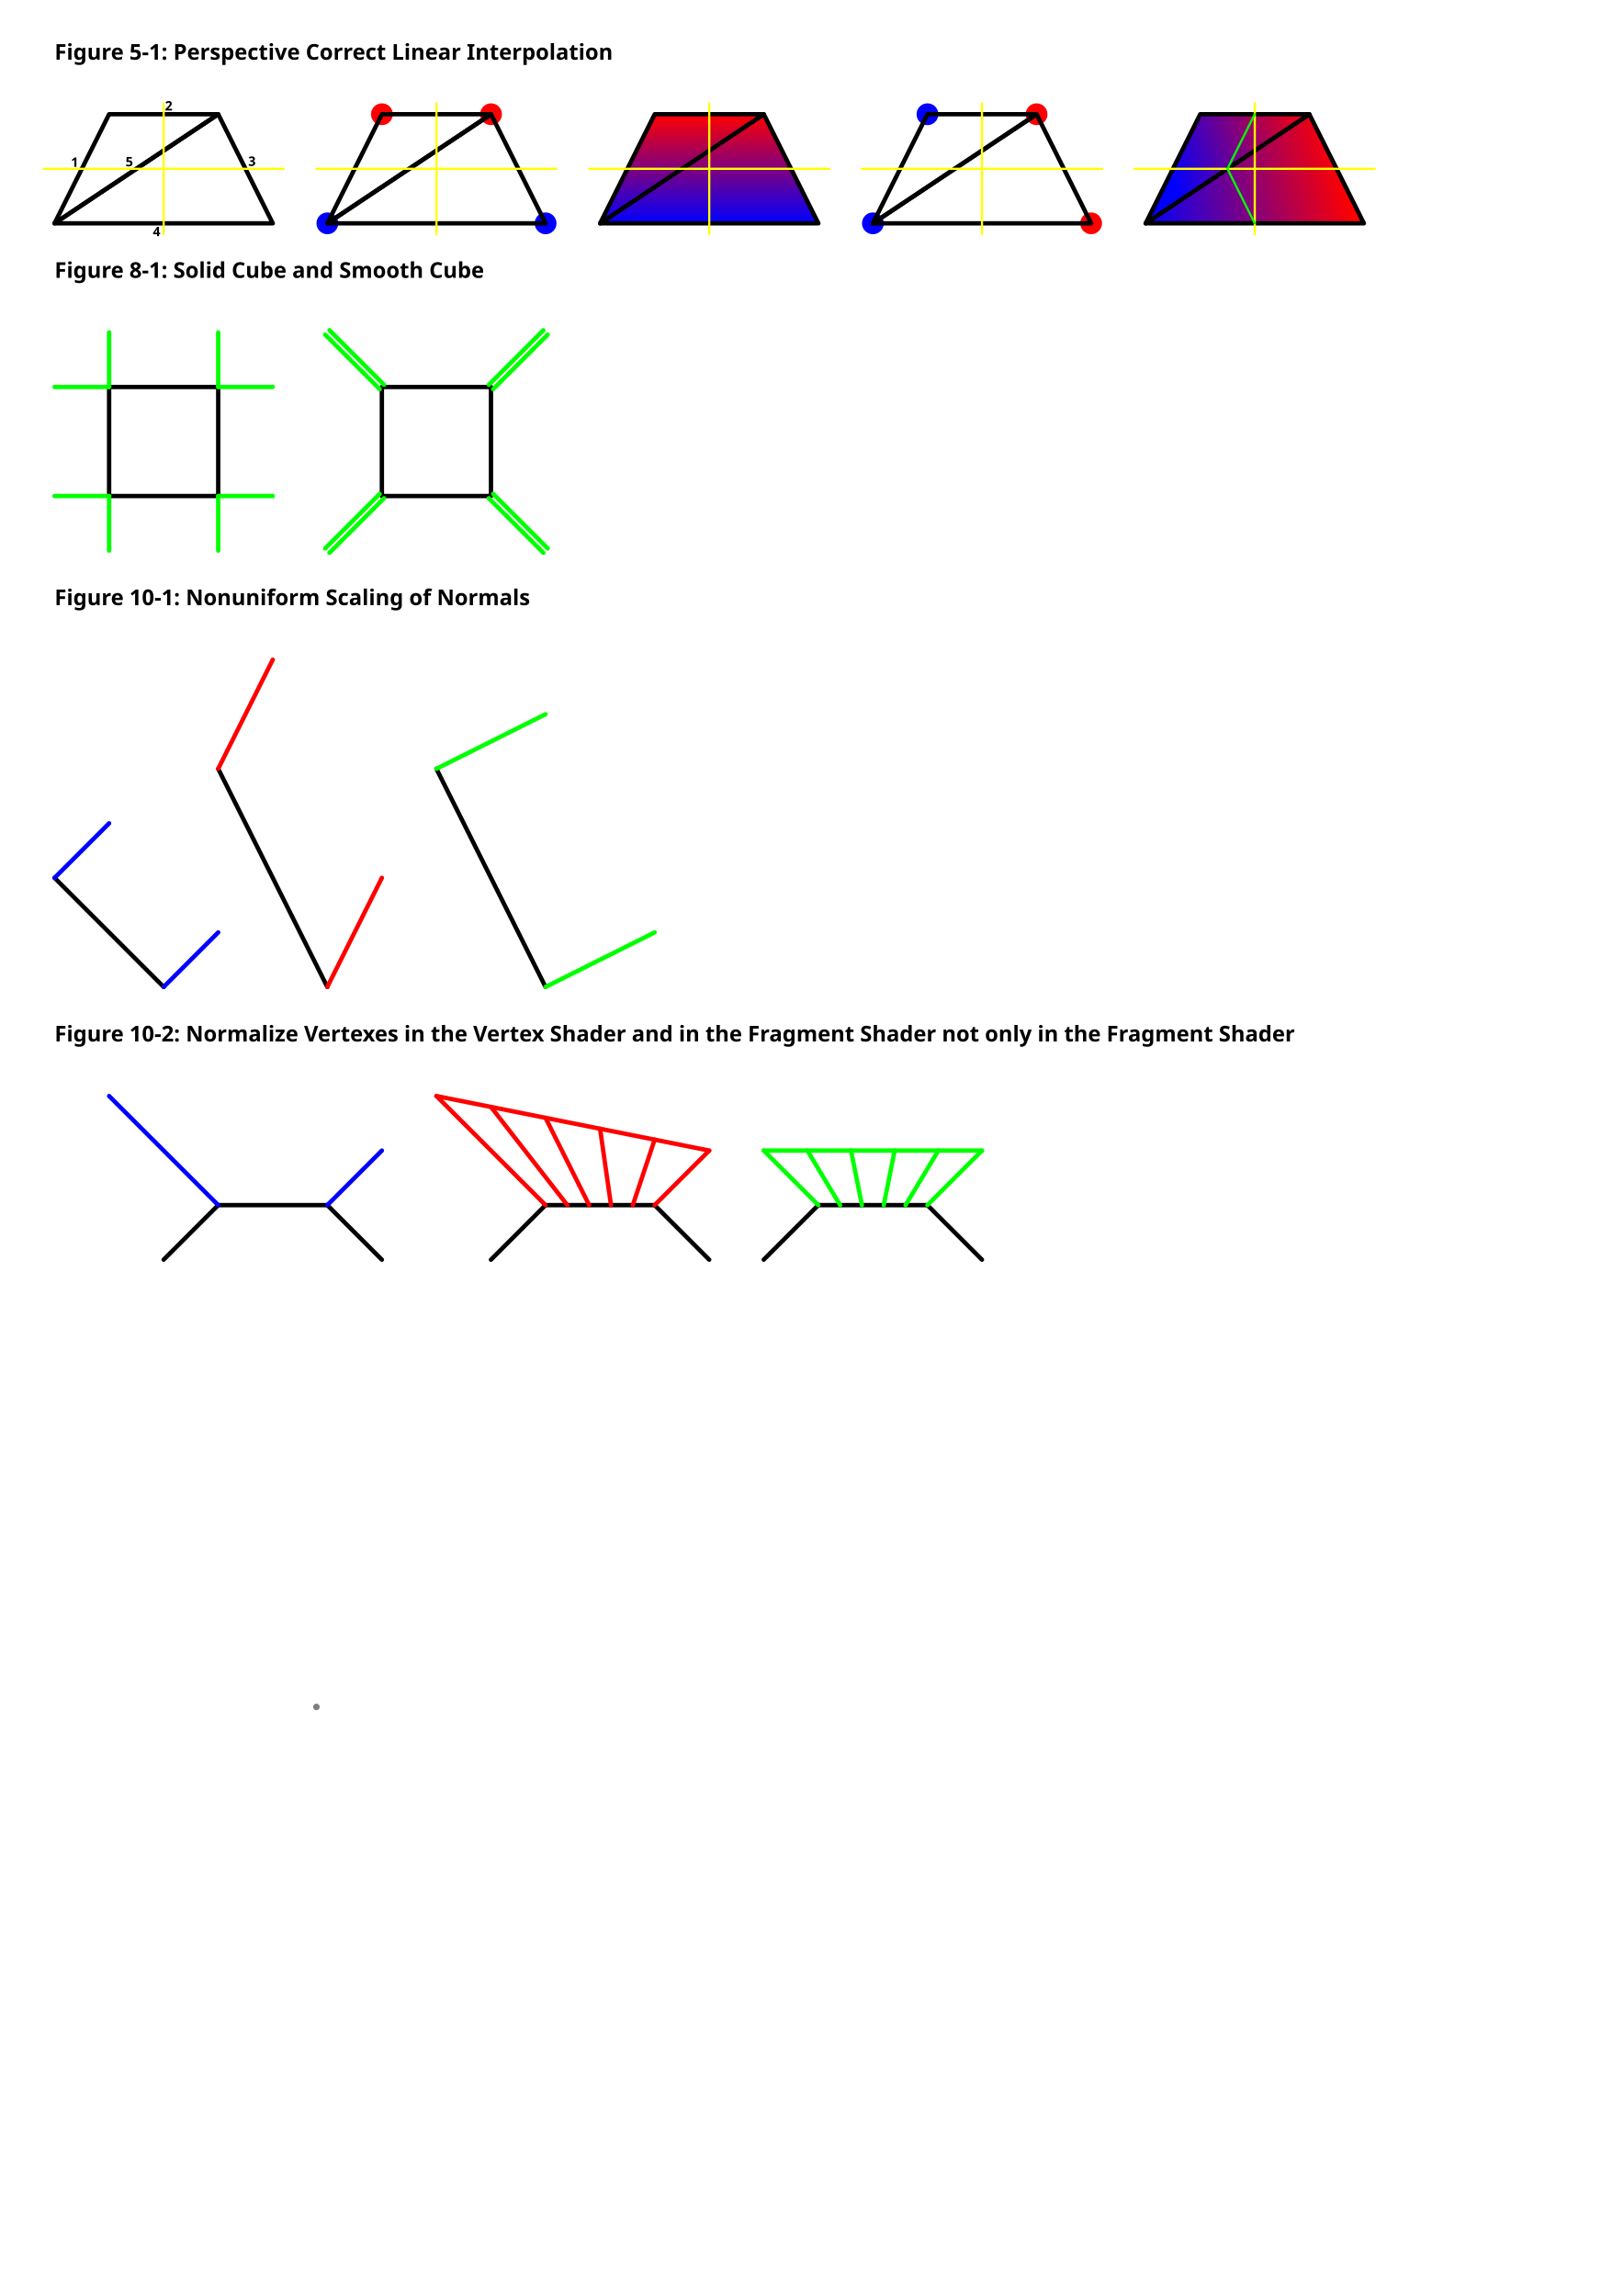
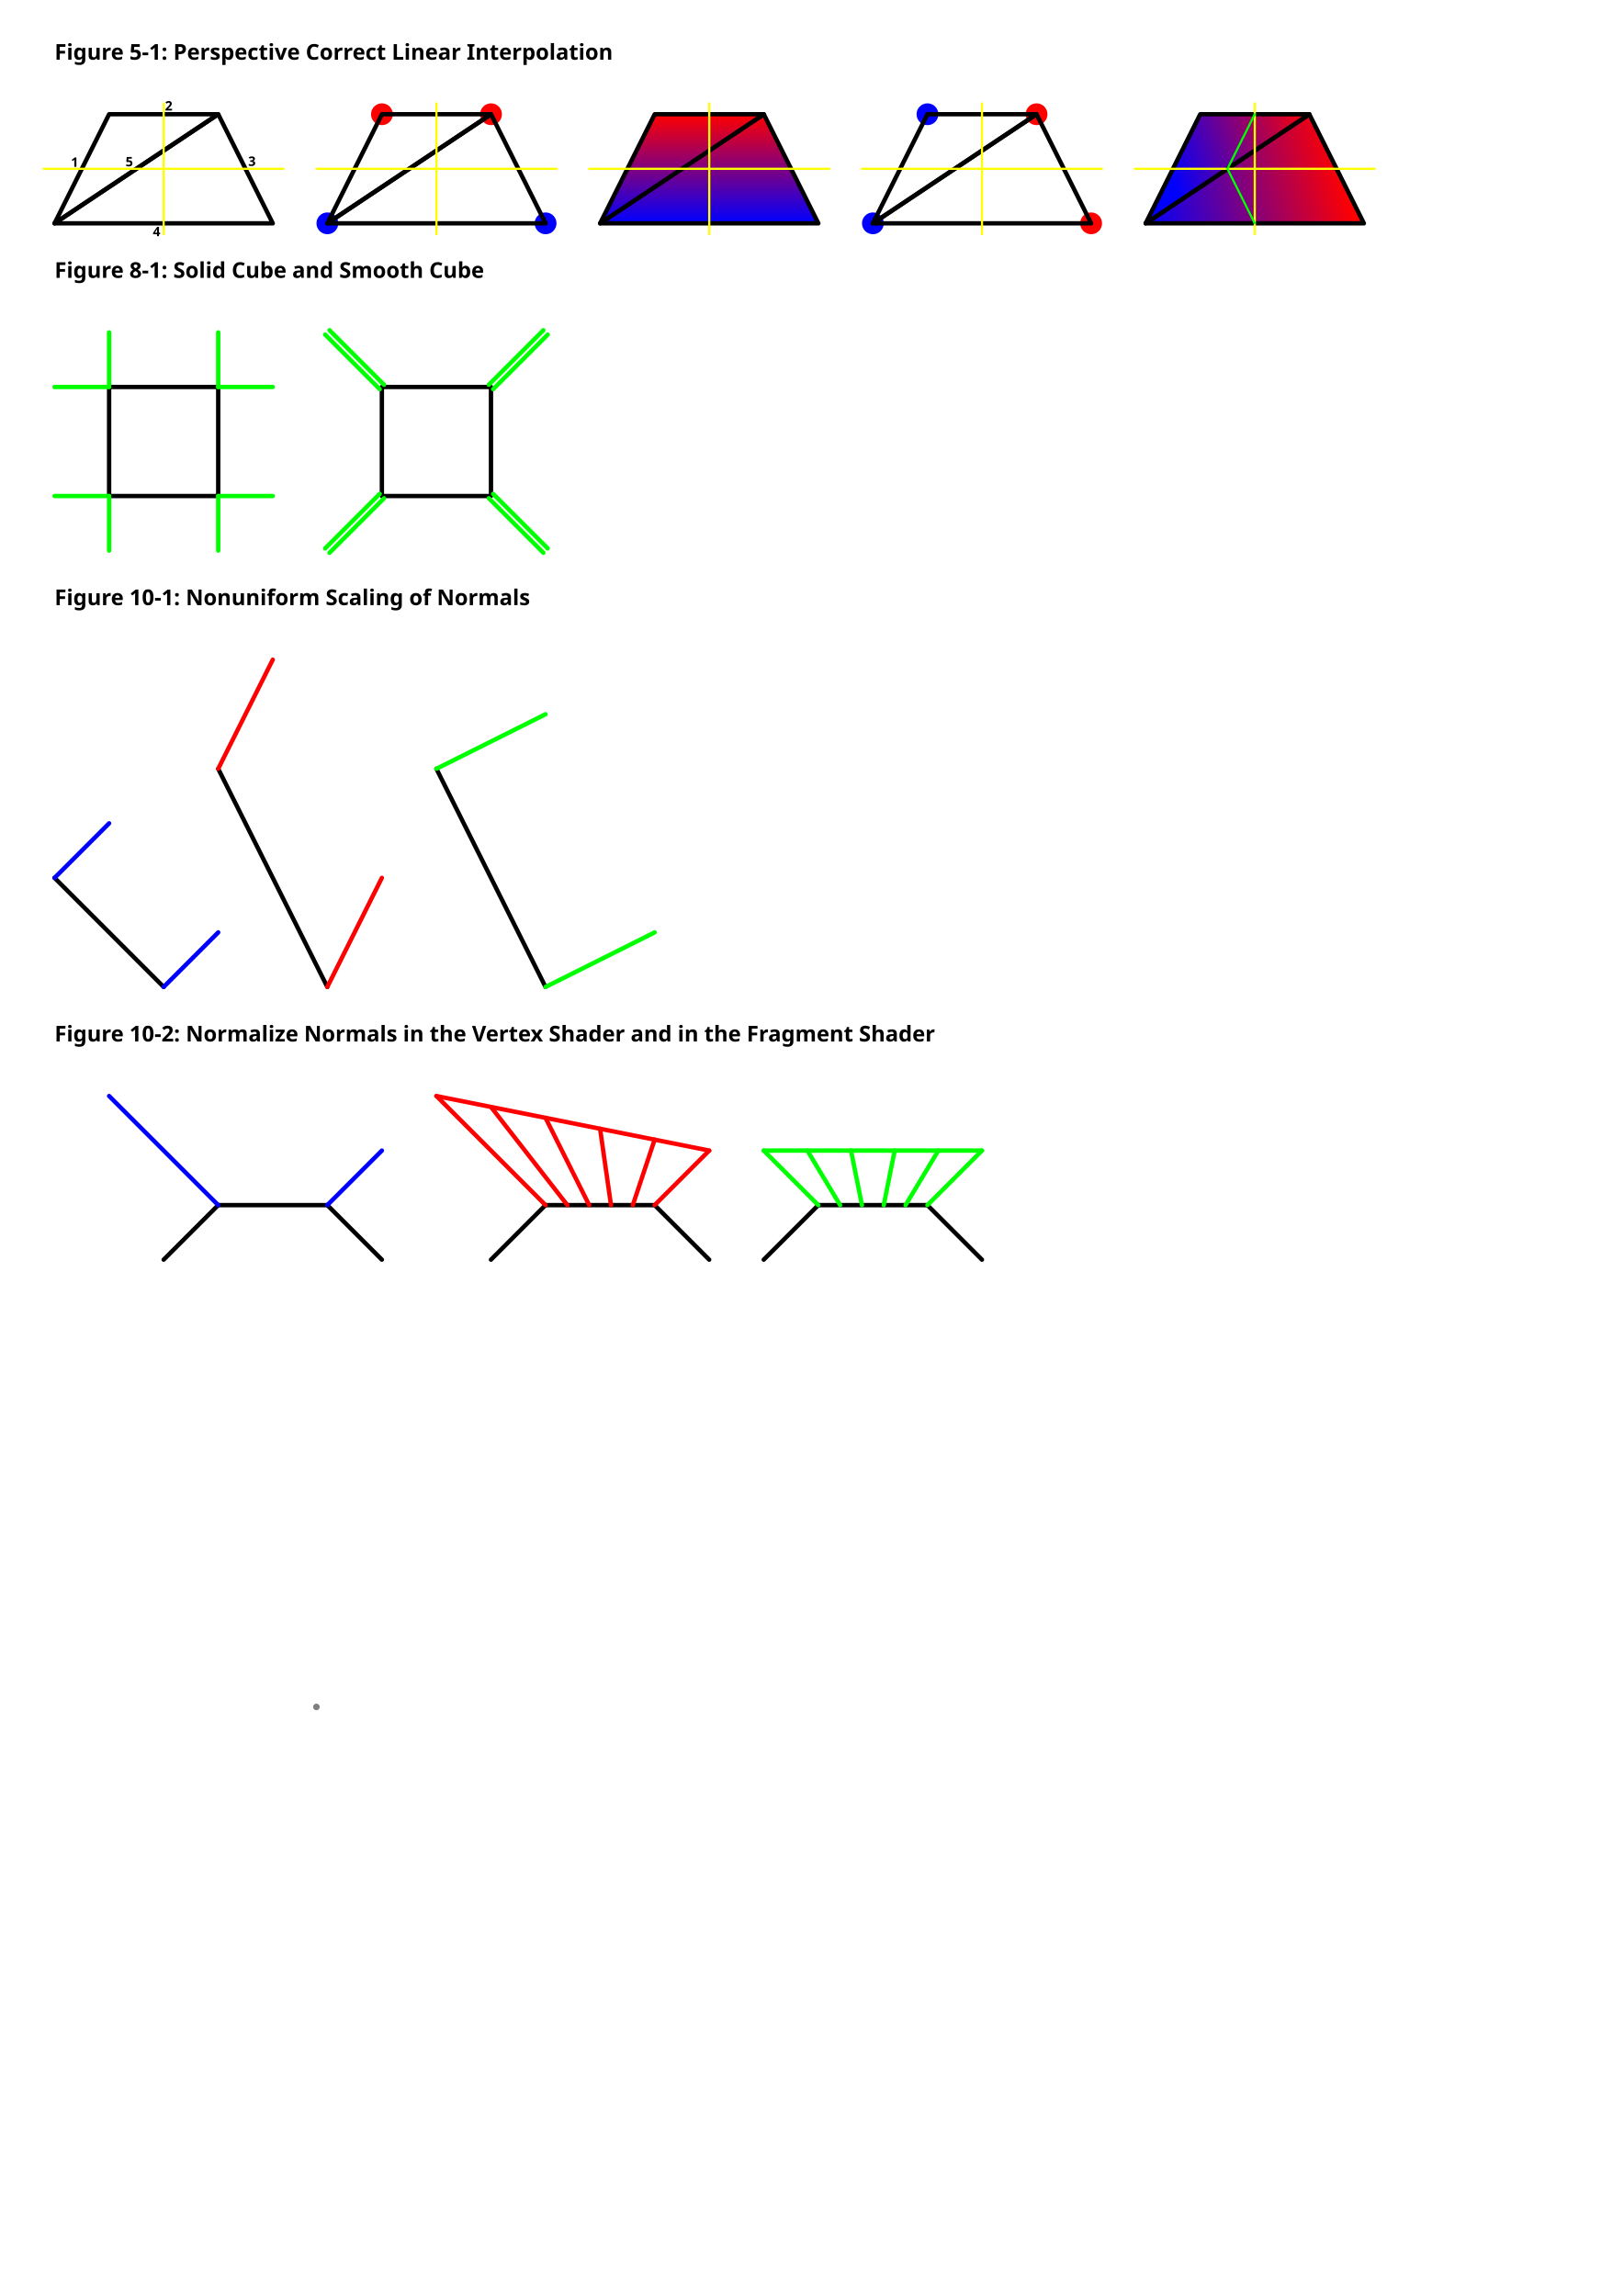
<svg xmlns="http://www.w3.org/2000/svg" xmlns:xlink="http://www.w3.org/1999/xlink" width="744.094" height="1052.362" id="svg2">
  <defs id="defs4">
    <linearGradient id="linearGradient3240">
      <stop style="stop-color:#ff0000;stop-opacity:1;" offset="0" id="stop3242" />
      <stop style="stop-color:#0000ff;stop-opacity:1;" offset="1" id="stop3244" />
    </linearGradient>
    <linearGradient xlink:href="#linearGradient3240" id="linearGradient3280" x1="200" y1="52.362" x2="200" y2="102.362" gradientUnits="userSpaceOnUse" />
    <linearGradient xlink:href="#linearGradient3240" id="linearGradient3288" x1="200" y1="52.362" x2="200" y2="102.362" gradientUnits="userSpaceOnUse" />
    <linearGradient xlink:href="#linearGradient3240" id="linearGradient3306" x1="600" y1="52.362" x2="535" y2="77.362" gradientUnits="userSpaceOnUse" />
    <linearGradient xlink:href="#linearGradient3240" id="linearGradient3312" x1="615" y1="77.362" x2="525" y2="102.362" gradientUnits="userSpaceOnUse" />
  </defs>
  <g id="layer1">
    <path style="fill:none;fill-rule:evenodd;stroke:#000000;stroke-width:2;stroke-linecap:round;stroke-linejoin:miter;stroke-miterlimit:4;stroke-dasharray:none;stroke-opacity:1" d="M 25,402.362 L 75,452.362" id="path3454" />
    <path style="fill:none;fill-rule:evenodd;stroke:#0000ff;stroke-width:2;stroke-linecap:round;stroke-linejoin:miter;stroke-miterlimit:4;stroke-dasharray:none;stroke-opacity:1" d="M 50,377.362 L 25,402.362" id="path3458" />
    <path id="path6320" d="M 100,352.362 L 150,452.362" style="fill:none;fill-rule:evenodd;stroke:#000000;stroke-width:2;stroke-linecap:round;stroke-linejoin:miter;stroke-miterlimit:4;stroke-dasharray:none;stroke-opacity:1" />
    <path id="path6322" d="M 125,302.362 L 100,352.362" style="fill:none;fill-rule:evenodd;stroke:#ff0000;stroke-width:2;stroke-linecap:round;stroke-linejoin:miter;stroke-miterlimit:4;stroke-dasharray:none;stroke-opacity:1" />
    <path id="path6324" d="M 100,427.362 L 75,452.362" style="fill:none;fill-rule:evenodd;stroke:#0000ff;stroke-width:2;stroke-linecap:round;stroke-linejoin:miter;stroke-miterlimit:4;stroke-dasharray:none;stroke-opacity:1" />
    <path style="fill:none;fill-rule:evenodd;stroke:#ff0000;stroke-width:2;stroke-linecap:round;stroke-linejoin:miter;stroke-miterlimit:4;stroke-dasharray:none;stroke-opacity:1" d="M 175,402.362 L 150,452.362" id="path6326" />
    <path style="fill:none;fill-rule:evenodd;stroke:#000000;stroke-width:2;stroke-linecap:round;stroke-linejoin:miter;stroke-miterlimit:4;stroke-dasharray:none;stroke-opacity:1" d="M 100,552.362 L 150,552.362" id="path6332" />
    <path style="fill:none;fill-rule:evenodd;stroke:#000000;stroke-width:2;stroke-linecap:round;stroke-linejoin:miter;stroke-miterlimit:4;stroke-dasharray:none;stroke-opacity:1" d="M 100,552.362 L 75,577.362" id="path6392" />
    <path style="fill:none;fill-rule:evenodd;stroke:#000000;stroke-width:2;stroke-linecap:round;stroke-linejoin:miter;stroke-miterlimit:4;stroke-dasharray:none;stroke-opacity:1" d="M 150,552.362 L 175,577.362" id="path6394" />
    <path style="fill:none;fill-rule:evenodd;stroke:#0000ff;stroke-width:2;stroke-linecap:round;stroke-linejoin:miter;stroke-miterlimit:4;stroke-dasharray:none;stroke-opacity:1" d="M 175,527.362 L 150,552.362" id="path6338" />
    <path id="path6340" d="M 50,502.362 L 100,552.362" style="fill:none;fill-rule:evenodd;stroke:#0000ff;stroke-width:2;stroke-linecap:round;stroke-linejoin:miter;stroke-miterlimit:4;stroke-dasharray:none;stroke-opacity:1" />
    <path id="path6396" d="M 250,552.362 L 300,552.362" style="fill:none;fill-rule:evenodd;stroke:#000000;stroke-width:2;stroke-linecap:round;stroke-linejoin:miter;stroke-miterlimit:4;stroke-dasharray:none;stroke-opacity:1" />
    <path id="path6398" d="M 250,552.362 L 225,577.362" style="fill:none;fill-rule:evenodd;stroke:#000000;stroke-width:2;stroke-linecap:round;stroke-linejoin:miter;stroke-miterlimit:4;stroke-dasharray:none;stroke-opacity:1" />
    <path id="path6400" d="M 300,552.362 L 325,577.362" style="fill:none;fill-rule:evenodd;stroke:#000000;stroke-width:2;stroke-linecap:round;stroke-linejoin:miter;stroke-miterlimit:4;stroke-dasharray:none;stroke-opacity:1" />
    <path id="path6402" d="M 325,527.362 L 300,552.362" style="fill:none;fill-rule:evenodd;stroke:#ff0000;stroke-width:2;stroke-linecap:round;stroke-linejoin:miter;stroke-miterlimit:4;stroke-dasharray:none;stroke-opacity:1" />
    <path style="fill:none;fill-rule:evenodd;stroke:#ff0000;stroke-width:2;stroke-linecap:round;stroke-linejoin:miter;stroke-miterlimit:4;stroke-dasharray:none;stroke-opacity:1" d="M 200,502.362 L 250,552.362" id="path6404" />
    <path style="fill:none;fill-rule:evenodd;stroke:#ff0000;stroke-width:2;stroke-linecap:round;stroke-linejoin:miter;stroke-miterlimit:4;stroke-dasharray:none;stroke-opacity:1" d="M 200,502.362 L 325,527.362" id="path6408" />
    <path style="fill:none;fill-rule:evenodd;stroke:#ff0000;stroke-width:2;stroke-linecap:round;stroke-linejoin:miter;stroke-miterlimit:4;stroke-dasharray:none;stroke-opacity:1" d="M 260,552.362 L 225,507.362" id="path6410" />
    <path style="fill:none;fill-rule:evenodd;stroke:#ff0000;stroke-width:2;stroke-linecap:round;stroke-linejoin:miter;stroke-miterlimit:4;stroke-dasharray:none;stroke-opacity:1" d="M 270,552.362 L 250,512.362" id="path6412" />
    <path style="fill:none;fill-rule:evenodd;stroke:#ff0000;stroke-width:2;stroke-linecap:round;stroke-linejoin:miter;stroke-miterlimit:4;stroke-dasharray:none;stroke-opacity:1" d="M 280,552.362 L 275,517.362" id="path6414" />
    <path style="fill:none;fill-rule:evenodd;stroke:#ff0000;stroke-width:2;stroke-linecap:round;stroke-linejoin:miter;stroke-miterlimit:4;stroke-dasharray:none;stroke-opacity:1" d="M 290,552.362 L 300,522.362" id="path6416" />
    <path style="fill:none;fill-rule:evenodd;stroke:#000000;stroke-width:2;stroke-linecap:round;stroke-linejoin:miter;stroke-miterlimit:4;stroke-dasharray:none;stroke-opacity:1" d="M 200,352.362 L 250,452.362" id="path6418" />
    <path style="fill:none;fill-rule:evenodd;stroke:#00ff00;stroke-width:2;stroke-linecap:round;stroke-linejoin:miter;stroke-miterlimit:4;stroke-dasharray:none;stroke-opacity:1" d="M 250,327.362 L 200,352.362" id="path6420" />
    <path id="path6422" d="M 300,427.362 L 250,452.362" style="fill:none;fill-rule:evenodd;stroke:#00ff00;stroke-width:2;stroke-linecap:round;stroke-linejoin:miter;stroke-miterlimit:4;stroke-dasharray:none;stroke-opacity:1" />
    <path id="path6424" d="M 375,552.362 L 425,552.362" style="fill:none;fill-rule:evenodd;stroke:#000000;stroke-width:2;stroke-linecap:round;stroke-linejoin:miter;stroke-miterlimit:4;stroke-dasharray:none;stroke-opacity:1" />
    <path id="path6426" d="M 375,552.362 L 350,577.362" style="fill:none;fill-rule:evenodd;stroke:#000000;stroke-width:2;stroke-linecap:round;stroke-linejoin:miter;stroke-miterlimit:4;stroke-dasharray:none;stroke-opacity:1" />
    <path id="path6428" d="M 425,552.362 L 450,577.362" style="fill:none;fill-rule:evenodd;stroke:#000000;stroke-width:2;stroke-linecap:round;stroke-linejoin:miter;stroke-miterlimit:4;stroke-dasharray:none;stroke-opacity:1" />
    <path id="path6430" d="M 450,527.362 L 425,552.362" style="fill:none;fill-rule:evenodd;stroke:#00ff00;stroke-width:2;stroke-linecap:round;stroke-linejoin:miter;stroke-miterlimit:4;stroke-dasharray:none;stroke-opacity:1" />
    <path style="fill:none;fill-rule:evenodd;stroke:#00ff00;stroke-width:2;stroke-linecap:round;stroke-linejoin:miter;stroke-miterlimit:4;stroke-dasharray:none;stroke-opacity:1" d="M 350,527.362 L 375,552.362" id="path6432" />
    <path style="fill:none;fill-rule:evenodd;stroke:#00ff00;stroke-width:2;stroke-linecap:round;stroke-linejoin:miter;stroke-miterlimit:4;stroke-dasharray:none;stroke-opacity:1" d="M 415,552.362 L 430,527.362" id="path6448" />
    <path style="fill:none;fill-rule:evenodd;stroke:#00ff00;stroke-width:2;stroke-linecap:round;stroke-linejoin:miter;stroke-miterlimit:4;stroke-dasharray:none;stroke-opacity:1" d="M 405,552.362 L 410,527.362" id="path6450" />
    <path style="fill:none;fill-rule:evenodd;stroke:#00ff00;stroke-width:2;stroke-linecap:round;stroke-linejoin:miter;stroke-miterlimit:4;stroke-dasharray:none;stroke-opacity:1" d="M 395,552.362 L 390,527.362" id="path6452" />
    <path style="fill:none;fill-rule:evenodd;stroke:#00ff00;stroke-width:2;stroke-linecap:round;stroke-linejoin:miter;stroke-miterlimit:4;stroke-dasharray:none;stroke-opacity:1" d="M 370,527.362 L 385,552.362" id="path6454" />
    <path style="opacity:0.5;fill:none;fill-opacity:1;stroke:#000000;stroke-width:3;stroke-linecap:round;stroke-linejoin:round;stroke-miterlimit:4;stroke-dasharray:none;stroke-opacity:1" id="path6558" d="M 145,407.362 A 0,0 0 0 1 145,407.362 L 145,407.362 z" transform="translate(0,375)" />
    <path style="fill:none;fill-rule:evenodd;stroke:#00ff00;stroke-width:2;stroke-linecap:round;stroke-linejoin:miter;stroke-miterlimit:4;stroke-dasharray:none;stroke-opacity:1" d="M 350,527.362 L 450,527.362" id="path3193" />
    <text xml:space="preserve" style="font-size:10px;font-style:normal;font-variant:normal;font-weight:bold;font-stretch:normal;text-align:start;line-height:125%;writing-mode:lr-tb;text-anchor:start;fill:#000000;fill-opacity:1;stroke:none;stroke-width:1px;stroke-linecap:butt;stroke-linejoin:miter;stroke-opacity:1;font-family:Verdana;-inkscape-font-specification:Verdana Bold" x="25" y="277.362" id="text2423">
      <tspan id="tspan2425" x="25" y="277.362" style="font-size:10px;font-style:normal;font-variant:normal;font-weight:bold;font-stretch:normal;text-align:start;line-height:125%;writing-mode:lr-tb;text-anchor:start;font-family:Verdana;-inkscape-font-specification:Verdana Bold">Figure 10-1: Nonuniform Scaling of Normals</tspan>
    </text>
    <text xml:space="preserve" style="font-size:10px;font-style:normal;font-variant:normal;font-weight:bold;font-stretch:normal;text-align:start;line-height:125%;writing-mode:lr-tb;text-anchor:start;fill:#000000;fill-opacity:1;stroke:none;stroke-width:1px;stroke-linecap:butt;stroke-linejoin:miter;stroke-opacity:1;font-family:Verdana;-inkscape-font-specification:Verdana Bold" x="25" y="477.362" id="text2427">
-       <tspan id="tspan2429" x="25" y="477.362">Figure 10-2: Normalize Vertexes in the Vertex Shader and in the Fragment Shader not only in the Fragment Shader</tspan>
+       <tspan id="tspan2429" x="25" y="477.362">Figure 10-2: Normalize Normals in the Vertex Shader and in the Fragment Shader</tspan>
    </text>
    <text xml:space="preserve" style="font-size:10px;font-style:normal;font-variant:normal;font-weight:bold;font-stretch:normal;text-align:start;line-height:125%;writing-mode:lr-tb;text-anchor:start;fill:#000000;fill-opacity:1;stroke:none;stroke-width:1px;stroke-linecap:butt;stroke-linejoin:miter;stroke-opacity:1;font-family:Verdana;-inkscape-font-specification:Verdana Bold" x="25" y="127.362" id="text2419">
      <tspan id="tspan2421" x="25" y="127.362" style="font-size:10px;font-style:normal;font-variant:normal;font-weight:bold;font-stretch:normal;text-align:start;line-height:125%;writing-mode:lr-tb;text-anchor:start;font-family:Verdana;-inkscape-font-specification:Verdana Bold">Figure 8-1: Solid Cube and Smooth Cube</tspan>
    </text>
    <path style="fill:none;fill-rule:evenodd;stroke:#000000;stroke-width:2;stroke-linecap:butt;stroke-linejoin:round;stroke-miterlimit:4;stroke-dasharray:none;stroke-opacity:1" d="M 50,177.362 L 50,227.362 L 100,227.362 L 100,177.362 L 50,177.362 z" id="path2425" />
    <path style="fill:none;fill-rule:evenodd;stroke:#00ff00;stroke-width:2;stroke-linecap:round;stroke-linejoin:miter;stroke-miterlimit:4;stroke-dasharray:none;stroke-opacity:1" d="M 50,152.362 L 50,177.362" id="path2427" />
    <path style="fill:none;fill-rule:evenodd;stroke:#00ff00;stroke-width:2;stroke-linecap:round;stroke-linejoin:miter;stroke-miterlimit:4;stroke-dasharray:none;stroke-opacity:1" d="M 25,177.362 L 50,177.362" id="path2429" />
    <path style="fill:none;fill-rule:evenodd;stroke:#00ff00;stroke-width:2;stroke-linecap:round;stroke-linejoin:miter;stroke-miterlimit:4;stroke-dasharray:none;stroke-opacity:1" d="M 100,227.362 L 100,252.362" id="path2433" />
    <path style="fill:none;fill-rule:evenodd;stroke:#00ff00;stroke-width:2;stroke-linecap:round;stroke-linejoin:miter;stroke-miterlimit:4;stroke-dasharray:none;stroke-opacity:1" d="M 125,227.362 L 100,227.362" id="path2435" />
    <path style="fill:none;fill-rule:evenodd;stroke:#00ff00;stroke-width:2;stroke-linecap:round;stroke-linejoin:miter;stroke-miterlimit:4;stroke-dasharray:none;stroke-opacity:1" d="M 100,177.362 L 125,177.362" id="path2437" />
    <path style="fill:none;fill-rule:evenodd;stroke:#00ff00;stroke-width:2;stroke-linecap:round;stroke-linejoin:miter;stroke-miterlimit:4;stroke-dasharray:none;stroke-opacity:1" d="M 100,152.362 L 100,177.362" id="path2439" />
    <path style="fill:none;fill-rule:evenodd;stroke:#000000;stroke-width:2;stroke-linecap:butt;stroke-linejoin:round;stroke-miterlimit:4;stroke-dasharray:none;stroke-opacity:1" d="M 175,177.362 L 175,227.362 L 225,227.362 L 225,177.362 L 175,177.362 z" id="path3211" />
    <path style="fill:none;fill-rule:evenodd;stroke:#00ff00;stroke-width:2;stroke-linecap:round;stroke-linejoin:miter;stroke-miterlimit:4;stroke-dasharray:none;stroke-opacity:1" d="M 151,151.362 L 176,176.362" id="path3213" />
    <path style="fill:none;fill-rule:evenodd;stroke:#00ff00;stroke-width:2;stroke-linecap:round;stroke-linejoin:miter;stroke-miterlimit:4;stroke-dasharray:none;stroke-opacity:1" d="M 226,226.362 L 251,251.362" id="path3219" />
    <path style="fill:none;fill-rule:evenodd;stroke:#00ff00;stroke-width:2;stroke-linecap:round;stroke-linejoin:miter;stroke-miterlimit:4;stroke-dasharray:none;stroke-opacity:1" d="M 249,151.362 L 224,176.362" id="path3225" />
    <path id="path3227" d="M 50,227.362 L 50,252.362" style="fill:none;fill-rule:evenodd;stroke:#00ff00;stroke-width:2;stroke-linecap:round;stroke-linejoin:miter;stroke-miterlimit:4;stroke-dasharray:none;stroke-opacity:1" />
    <path id="path3229" d="M 50,227.362 L 25,227.362" style="fill:none;fill-rule:evenodd;stroke:#00ff00;stroke-width:2;stroke-linecap:round;stroke-linejoin:miter;stroke-miterlimit:4;stroke-dasharray:none;stroke-opacity:1" />
    <path id="path3231" d="M 176,228.362 L 151,253.362" style="fill:none;fill-rule:evenodd;stroke:#00ff00;stroke-width:2;stroke-linecap:round;stroke-linejoin:miter;stroke-miterlimit:4;stroke-dasharray:none;stroke-opacity:1" />
    <path id="path3233" d="M 224,228.362 L 249,253.362" style="fill:none;fill-rule:evenodd;stroke:#00ff00;stroke-width:2;stroke-linecap:round;stroke-linejoin:miter;stroke-miterlimit:4;stroke-dasharray:none;stroke-opacity:1" />
    <path id="path3235" d="M 251,153.362 L 226,178.362" style="fill:none;fill-rule:evenodd;stroke:#00ff00;stroke-width:2;stroke-linecap:round;stroke-linejoin:miter;stroke-miterlimit:4;stroke-dasharray:none;stroke-opacity:1" />
    <path id="path3237" d="M 149,153.362 L 174,178.362" style="fill:none;fill-rule:evenodd;stroke:#00ff00;stroke-width:2;stroke-linecap:round;stroke-linejoin:miter;stroke-miterlimit:4;stroke-dasharray:none;stroke-opacity:1" />
    <path style="fill:none;fill-rule:evenodd;stroke:#00ff00;stroke-width:2;stroke-linecap:round;stroke-linejoin:miter;stroke-miterlimit:4;stroke-dasharray:none;stroke-opacity:1" d="M 174,226.362 L 149,251.362" id="path3239" />
    <text id="text2439" y="27.362" x="25" style="font-size:10px;font-style:normal;font-variant:normal;font-weight:bold;font-stretch:normal;text-align:start;line-height:125%;writing-mode:lr-tb;text-anchor:start;fill:#000000;fill-opacity:1;stroke:none;stroke-width:1px;stroke-linecap:butt;stroke-linejoin:miter;stroke-opacity:1;font-family:Verdana;-inkscape-font-specification:Verdana Bold" xml:space="preserve">
      <tspan style="font-size:10px;font-style:normal;font-variant:normal;font-weight:bold;font-stretch:normal;text-align:start;line-height:125%;writing-mode:lr-tb;text-anchor:start;font-family:Verdana;-inkscape-font-specification:Verdana Bold" y="27.362" x="25" id="tspan2441">Figure 5-1: Perspective Correct Linear Interpolation</tspan>
    </text>
    <path style="fill:#0000ff;stroke-width:2;stroke-linecap:round;stroke-linejoin:round;stroke-miterlimit:4;stroke-dasharray:none" id="path3230" d="M 55,52.362 A 5,5 0 1 1 45,52.362 A 5,5 0 1 1 55,52.362 z" transform="translate(200.025,50)" />
    <path d="M 55,52.362 A 5,5 0 1 1 45,52.362 A 5,5 0 1 1 55,52.362 z" id="path3232" style="fill:#0000ff;stroke-width:2;stroke-linecap:round;stroke-linejoin:round;stroke-miterlimit:4;stroke-dasharray:none" transform="translate(100.025,50)" />
    <path d="M 55,52.362 A 5,5 0 1 1 45,52.362 A 5,5 0 1 1 55,52.362 z" id="path3234" style="fill:#ff0000;fill-opacity:1;stroke-width:2;stroke-linecap:round;stroke-linejoin:round;stroke-miterlimit:4;stroke-dasharray:none" transform="translate(125.025,-3.8281246e-7)" />
    <path style="fill:#ff0000;fill-opacity:1;stroke-width:2;stroke-linecap:round;stroke-linejoin:round;stroke-miterlimit:4;stroke-dasharray:none" id="path3236" d="M 55,52.362 A 5,5 0 1 1 45,52.362 A 5,5 0 1 1 55,52.362 z" transform="translate(175.025,-3.8281246e-7)" />
    <path style="fill:none;fill-rule:evenodd;stroke:#000000;stroke-width:2;stroke-linecap:round;stroke-linejoin:round;stroke-miterlimit:4;stroke-dasharray:none;stroke-opacity:1" d="M 150.025,102.362 L 175.025,52.362 L 225.025,52.362 L 150.025,102.362 z" id="path2443" />
    <path style="fill:none;fill-rule:evenodd;stroke:#000000;stroke-width:2;stroke-linecap:round;stroke-linejoin:round;stroke-miterlimit:4;stroke-dasharray:none;stroke-opacity:1" d="M 225.025,52.362 L 250.025,102.362 L 150.025,102.362 L 225.025,52.362 z" id="path2449" />
    <path style="fill:#ff0000;fill-opacity:1;stroke-width:2;stroke-linecap:round;stroke-linejoin:round;stroke-miterlimit:4;stroke-dasharray:none" id="path3260" d="M 55,52.362 A 5,5 0 1 1 45,52.362 A 5,5 0 1 1 55,52.362 z" transform="translate(425.025,-3.8281246e-7)" />
    <path style="fill:#0000ff;stroke-width:2;stroke-linecap:round;stroke-linejoin:round;stroke-miterlimit:4;stroke-dasharray:none" id="path3256" d="M 55,52.362 A 5,5 0 1 1 45,52.362 A 5,5 0 1 1 55,52.362 z" transform="translate(350.025,50)" />
    <path transform="translate(375.025,-3.8281246e-7)" d="M 55,52.362 A 5,5 0 1 1 45,52.362 A 5,5 0 1 1 55,52.362 z" id="path3254" style="fill:#0000ff;stroke-width:2;stroke-linecap:round;stroke-linejoin:round;stroke-miterlimit:4;stroke-dasharray:none" />
    <path id="path3221" d="M 400.025,102.362 L 425.025,52.362 L 475.025,52.362 L 400.025,102.362 z" style="fill:none;fill-rule:evenodd;stroke:#000000;stroke-width:2;stroke-linecap:round;stroke-linejoin:round;stroke-miterlimit:4;stroke-dasharray:none;stroke-opacity:1" />
    <path transform="translate(450.025,50)" d="M 55,52.362 A 5,5 0 1 1 45,52.362 A 5,5 0 1 1 55,52.362 z" id="path3252" style="fill:#ff0000;fill-opacity:1;stroke-width:2;stroke-linecap:round;stroke-linejoin:round;stroke-miterlimit:4;stroke-dasharray:none" />
    <path id="path3223" d="M 475.025,52.362 L 500.025,102.362 L 400.025,102.362 L 475.025,52.362 z" style="fill:none;fill-rule:evenodd;stroke:#000000;stroke-width:2;stroke-linecap:round;stroke-linejoin:round;stroke-miterlimit:4;stroke-dasharray:none;stroke-opacity:1" />
    <path style="fill:none;fill-rule:evenodd;stroke:#ffff00;stroke-width:1;stroke-linecap:round;stroke-linejoin:round;stroke-miterlimit:4;stroke-dasharray:none;stroke-opacity:1" d="M 145.025,77.362 L 255.05,77.362" id="path3248" />
    <path style="fill:none;fill-rule:evenodd;stroke:#ffff00;stroke-width:1;stroke-linecap:round;stroke-linejoin:round;stroke-miterlimit:4;stroke-dasharray:none;stroke-opacity:1" d="M 450.025,47.362 L 450.025,107.362" id="path3262" />
    <path id="path3270" d="M 350.025,52.362 L 375.025,102.362 L 275.025,102.362 L 350.025,52.362 z" style="fill:url(#linearGradient3288);fill-opacity:1;fill-rule:evenodd;stroke:#000000;stroke-width:2;stroke-linecap:round;stroke-linejoin:round;stroke-miterlimit:4;stroke-dasharray:none;stroke-opacity:1" />
    <path id="path3272" d="M 275.025,102.362 L 300.025,52.362 L 350.025,52.362 L 275.025,102.362 z" style="fill:url(#linearGradient3280);fill-opacity:1;fill-rule:evenodd;stroke:#000000;stroke-width:2;stroke-linecap:round;stroke-linejoin:round;stroke-miterlimit:4;stroke-dasharray:none;stroke-opacity:1" />
    <path id="path3250" d="M 270.025,77.362 L 380.05,77.362" style="fill:none;fill-rule:evenodd;stroke:#ffff00;stroke-width:1;stroke-linecap:round;stroke-linejoin:round;stroke-miterlimit:4;stroke-dasharray:none;stroke-opacity:1" />
    <path id="path3290" d="M 325.025,47.362 L 325.025,107.362" style="fill:none;fill-rule:evenodd;stroke:#ffff00;stroke-width:1;stroke-linecap:round;stroke-linejoin:round;stroke-miterlimit:4;stroke-dasharray:none;stroke-opacity:1" />
    <path style="fill:none;fill-rule:evenodd;stroke:#ffff00;stroke-width:1;stroke-linecap:round;stroke-linejoin:round;stroke-miterlimit:4;stroke-dasharray:none;stroke-opacity:1" d="M 200.025,47.362 L 200.025,107.362" id="path3292" />
    <path style="fill:url(#linearGradient3312);fill-opacity:1;fill-rule:evenodd;stroke:#000000;stroke-width:2;stroke-linecap:round;stroke-linejoin:round;stroke-miterlimit:4;stroke-dasharray:none;stroke-opacity:1" d="M 600.025,52.362 L 625.025,102.362 L 525.025,102.362 L 600.025,52.362 z" id="path3296" />
    <path style="fill:url(#linearGradient3306);fill-opacity:1;fill-rule:evenodd;stroke:#000000;stroke-width:2;stroke-linecap:round;stroke-linejoin:round;stroke-miterlimit:4;stroke-dasharray:none;stroke-opacity:1" d="M 525.025,102.362 L 550.025,52.362 L 600.025,52.362 L 525.025,102.362 z" id="path3298" />
    <path style="fill:none;fill-rule:evenodd;stroke:#ffff00;stroke-width:1;stroke-linecap:round;stroke-linejoin:round;stroke-miterlimit:4;stroke-dasharray:none;stroke-opacity:1" d="M 395,77.362 L 505.025,77.362" id="path3308" />
    <path id="path3310" d="M 520,77.362 L 630.025,77.362" style="fill:none;fill-rule:evenodd;stroke:#ffff00;stroke-width:1;stroke-linecap:round;stroke-linejoin:round;stroke-miterlimit:4;stroke-dasharray:none;stroke-opacity:1" />
    <path style="fill:none;fill-rule:evenodd;stroke:#ffff00;stroke-width:1;stroke-linecap:round;stroke-linejoin:round;stroke-miterlimit:4;stroke-dasharray:none;stroke-opacity:1" d="M 575.025,47.362 L 575.025,107.362" id="path3266" />
    <text xml:space="preserve" style="font-size:6px;font-style:normal;font-variant:normal;font-weight:bold;font-stretch:normal;text-align:start;line-height:125%;writing-mode:lr-tb;text-anchor:start;fill:#000000;fill-opacity:1;stroke:none;stroke-width:1px;stroke-linecap:butt;stroke-linejoin:miter;stroke-opacity:1;font-family:Verdana;-inkscape-font-specification:Verdana Bold" x="32.517" y="76.467" id="text2472">
      <tspan id="tspan2474" x="32.517" y="76.467" style="font-size:6px;font-style:normal;font-variant:normal;font-weight:bold;font-stretch:normal;text-align:start;line-height:125%;writing-mode:lr-tb;text-anchor:start;font-family:Verdana;-inkscape-font-specification:Verdana Bold">1</tspan>
    </text>
    <text id="text2476" y="76.041" x="113.771" style="font-size:6px;font-style:normal;font-variant:normal;font-weight:bold;font-stretch:normal;text-align:start;line-height:125%;writing-mode:lr-tb;text-anchor:start;fill:#000000;fill-opacity:1;stroke:none;stroke-width:1px;stroke-linecap:butt;stroke-linejoin:miter;stroke-opacity:1;font-family:Verdana;-inkscape-font-specification:Verdana Bold" xml:space="preserve">
      <tspan style="font-size:6px;font-style:normal;font-variant:normal;font-weight:bold;font-stretch:normal;text-align:start;line-height:125%;writing-mode:lr-tb;text-anchor:start;font-family:Verdana;-inkscape-font-specification:Verdana Bold" y="76.041" x="113.771" id="tspan2478">3</tspan>
    </text>
    <text xml:space="preserve" style="font-size:6px;font-style:normal;font-variant:normal;font-weight:bold;font-stretch:normal;text-align:start;line-height:125%;writing-mode:lr-tb;text-anchor:start;fill:#000000;fill-opacity:1;stroke:none;stroke-width:1px;stroke-linecap:butt;stroke-linejoin:miter;stroke-opacity:1;font-family:Verdana;-inkscape-font-specification:Verdana Bold" x="75.606" y="50.639" id="text2480">
      <tspan id="tspan2482" x="75.606" y="50.639" style="font-size:6px;font-style:normal;font-variant:normal;font-weight:bold;font-stretch:normal;text-align:start;line-height:125%;writing-mode:lr-tb;text-anchor:start;font-family:Verdana;-inkscape-font-specification:Verdana Bold">2</tspan>
    </text>
    <text xml:space="preserve" style="font-size:6px;font-style:normal;font-variant:normal;font-weight:bold;font-stretch:normal;text-align:start;line-height:125%;writing-mode:lr-tb;text-anchor:start;fill:#000000;fill-opacity:1;stroke:none;stroke-width:1px;stroke-linecap:butt;stroke-linejoin:miter;stroke-opacity:1;font-family:Verdana;-inkscape-font-specification:Verdana Bold" x="70.039" y="108.245" id="text2484">
      <tspan id="tspan2486" x="70.039" y="108.245" style="font-size:6px;font-style:normal;font-variant:normal;font-weight:bold;font-stretch:normal;text-align:start;line-height:125%;writing-mode:lr-tb;text-anchor:start;font-family:Verdana;-inkscape-font-specification:Verdana Bold">4</tspan>
    </text>
    <text xml:space="preserve" style="font-size:6px;font-style:normal;font-variant:normal;font-weight:bold;font-stretch:normal;text-align:start;line-height:125%;writing-mode:lr-tb;text-anchor:start;fill:#000000;fill-opacity:1;stroke:none;stroke-width:1px;stroke-linecap:butt;stroke-linejoin:miter;stroke-opacity:1;font-family:Verdana;-inkscape-font-specification:Verdana Bold" x="57.531" y="76.231" id="text2492">
      <tspan id="tspan2494" x="57.531" y="76.231" style="font-size:6px;font-style:normal;font-variant:normal;font-weight:bold;font-stretch:normal;text-align:start;line-height:125%;writing-mode:lr-tb;text-anchor:start;font-family:Verdana;-inkscape-font-specification:Verdana Bold">5</tspan>
    </text>
    <path id="path2504" d="M 25,102.362 L 50,52.362 L 100,52.362 L 25,102.362 z" style="fill:none;fill-rule:evenodd;stroke:#000000;stroke-width:2;stroke-linecap:round;stroke-linejoin:round;stroke-miterlimit:4;stroke-dasharray:none;stroke-opacity:1" />
    <path id="path2506" d="M 100,52.362 L 125,102.362 L 25,102.362 L 100,52.362 z" style="fill:none;fill-rule:evenodd;stroke:#000000;stroke-width:2;stroke-linecap:round;stroke-linejoin:round;stroke-miterlimit:4;stroke-dasharray:none;stroke-opacity:1" />
    <path id="path2508" d="M 20,77.362 L 130.025,77.362" style="fill:none;fill-rule:evenodd;stroke:#ffff00;stroke-width:1;stroke-linecap:round;stroke-linejoin:round;stroke-miterlimit:4;stroke-dasharray:none;stroke-opacity:1" />
    <path id="path2510" d="M 75,47.362 L 75,107.362" style="fill:none;fill-rule:evenodd;stroke:#ffff00;stroke-width:1;stroke-linecap:round;stroke-linejoin:round;stroke-miterlimit:4;stroke-dasharray:none;stroke-opacity:1" />
    <path style="fill:none;fill-rule:evenodd;stroke:#00ff00;stroke-width:1px;stroke-linecap:round;stroke-linejoin:round;stroke-opacity:1" d="M 575,52.362 L 562.5,77.362 L 575,102.362" id="path3261" />
  </g>
</svg>
